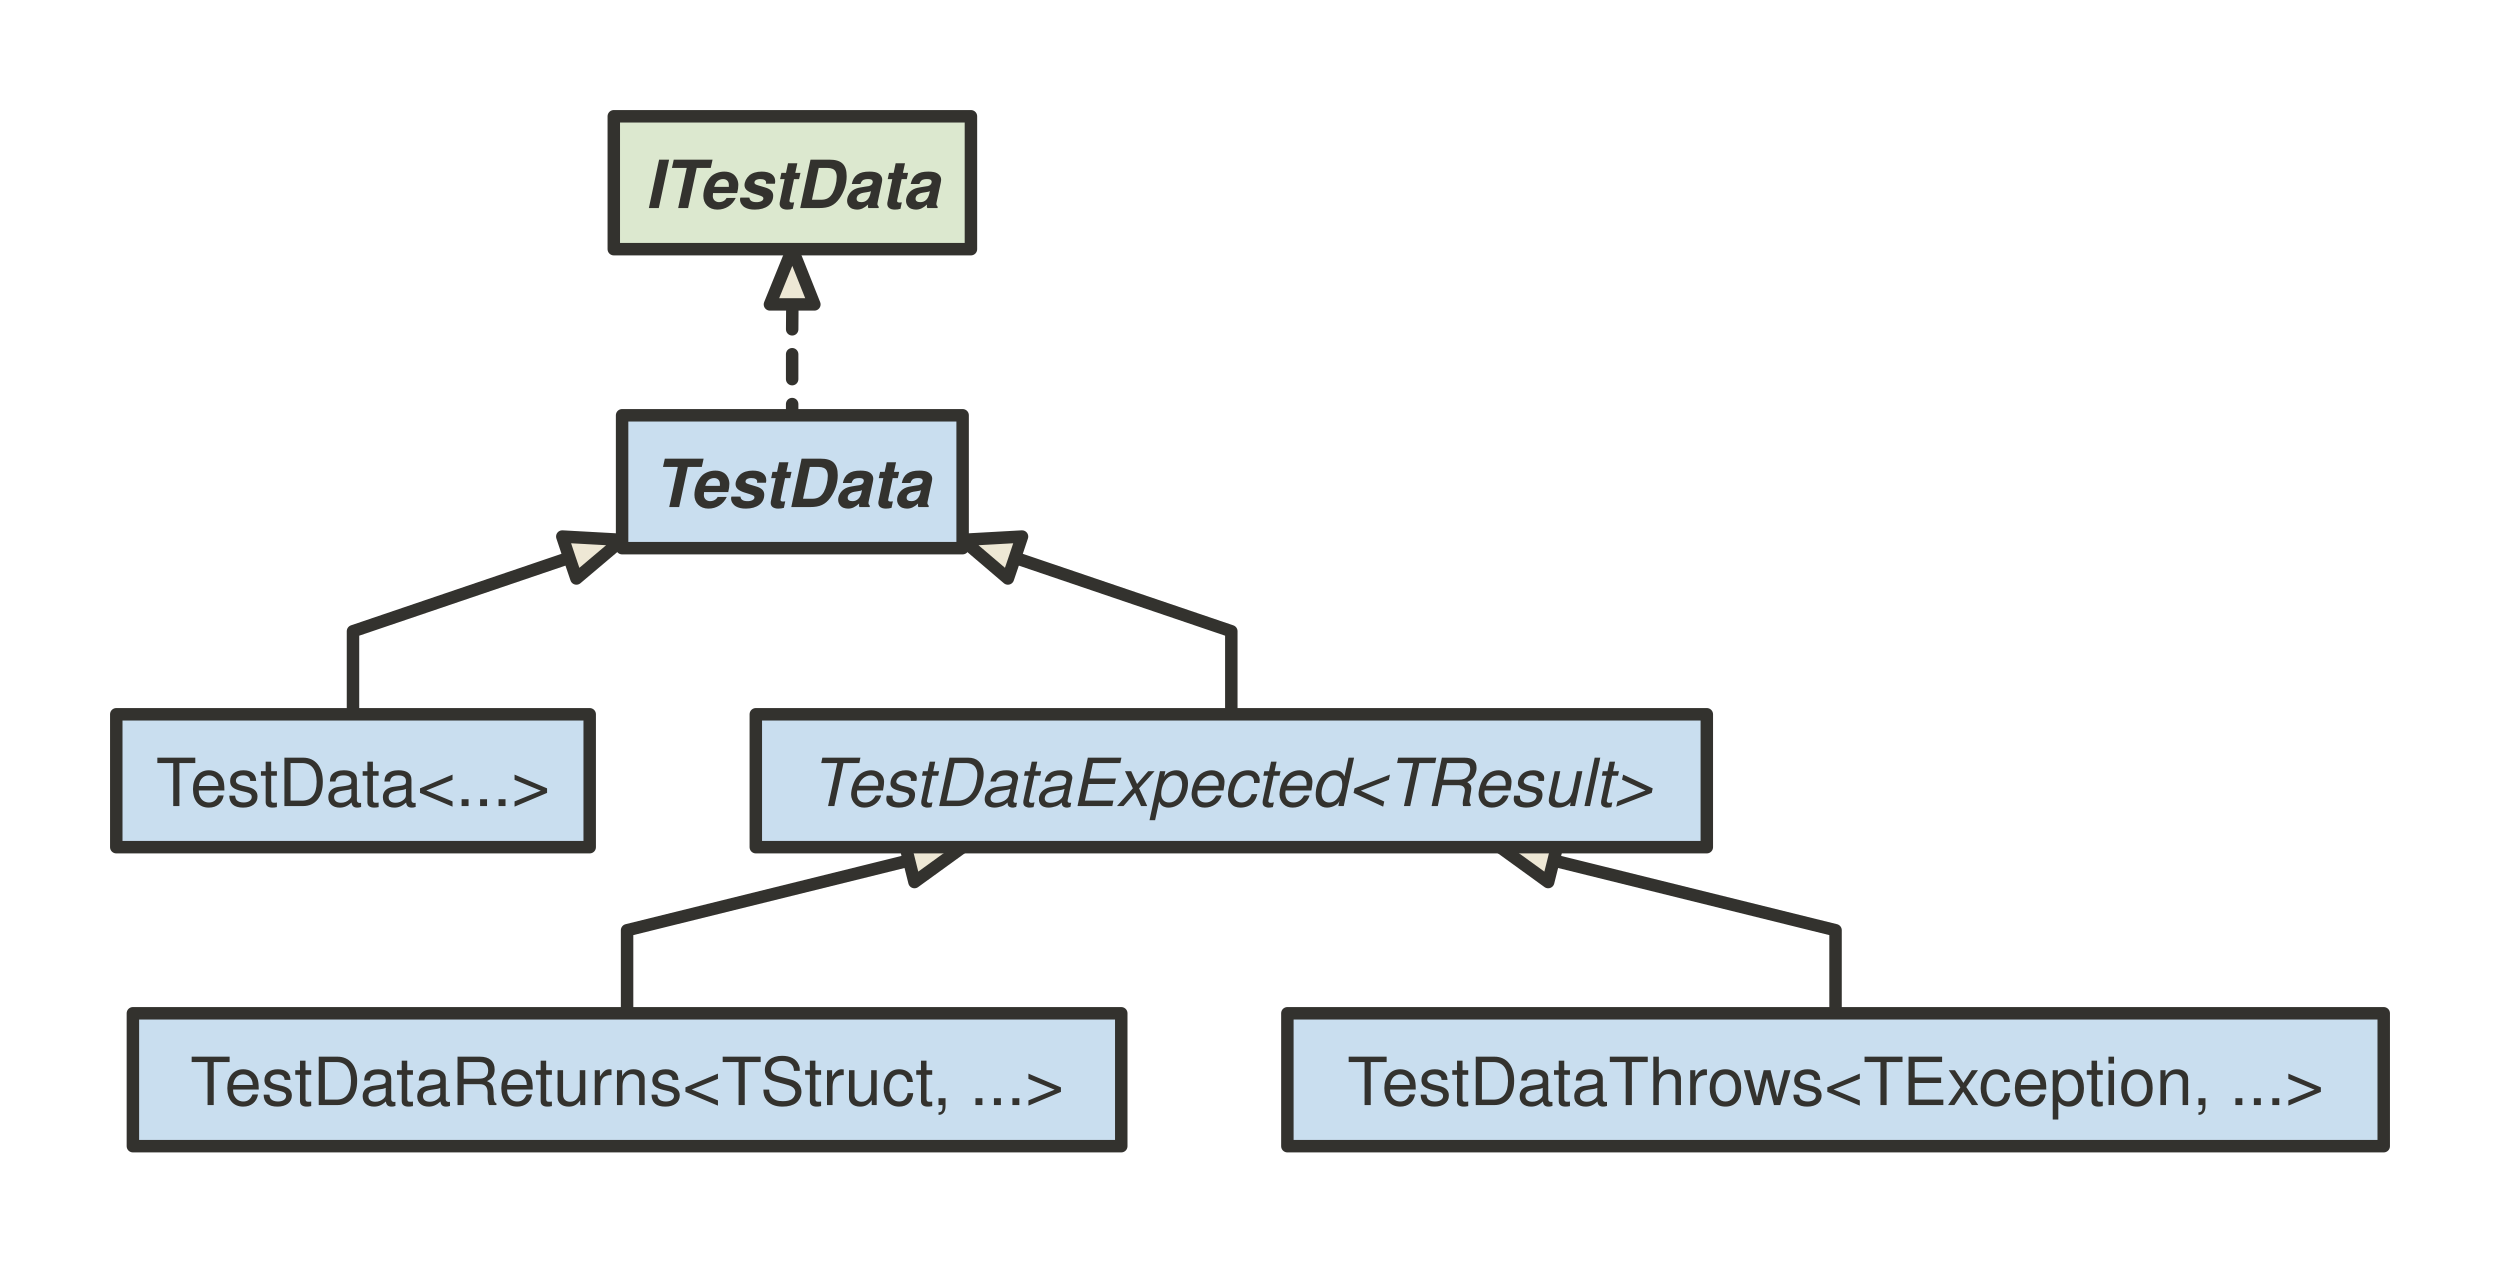
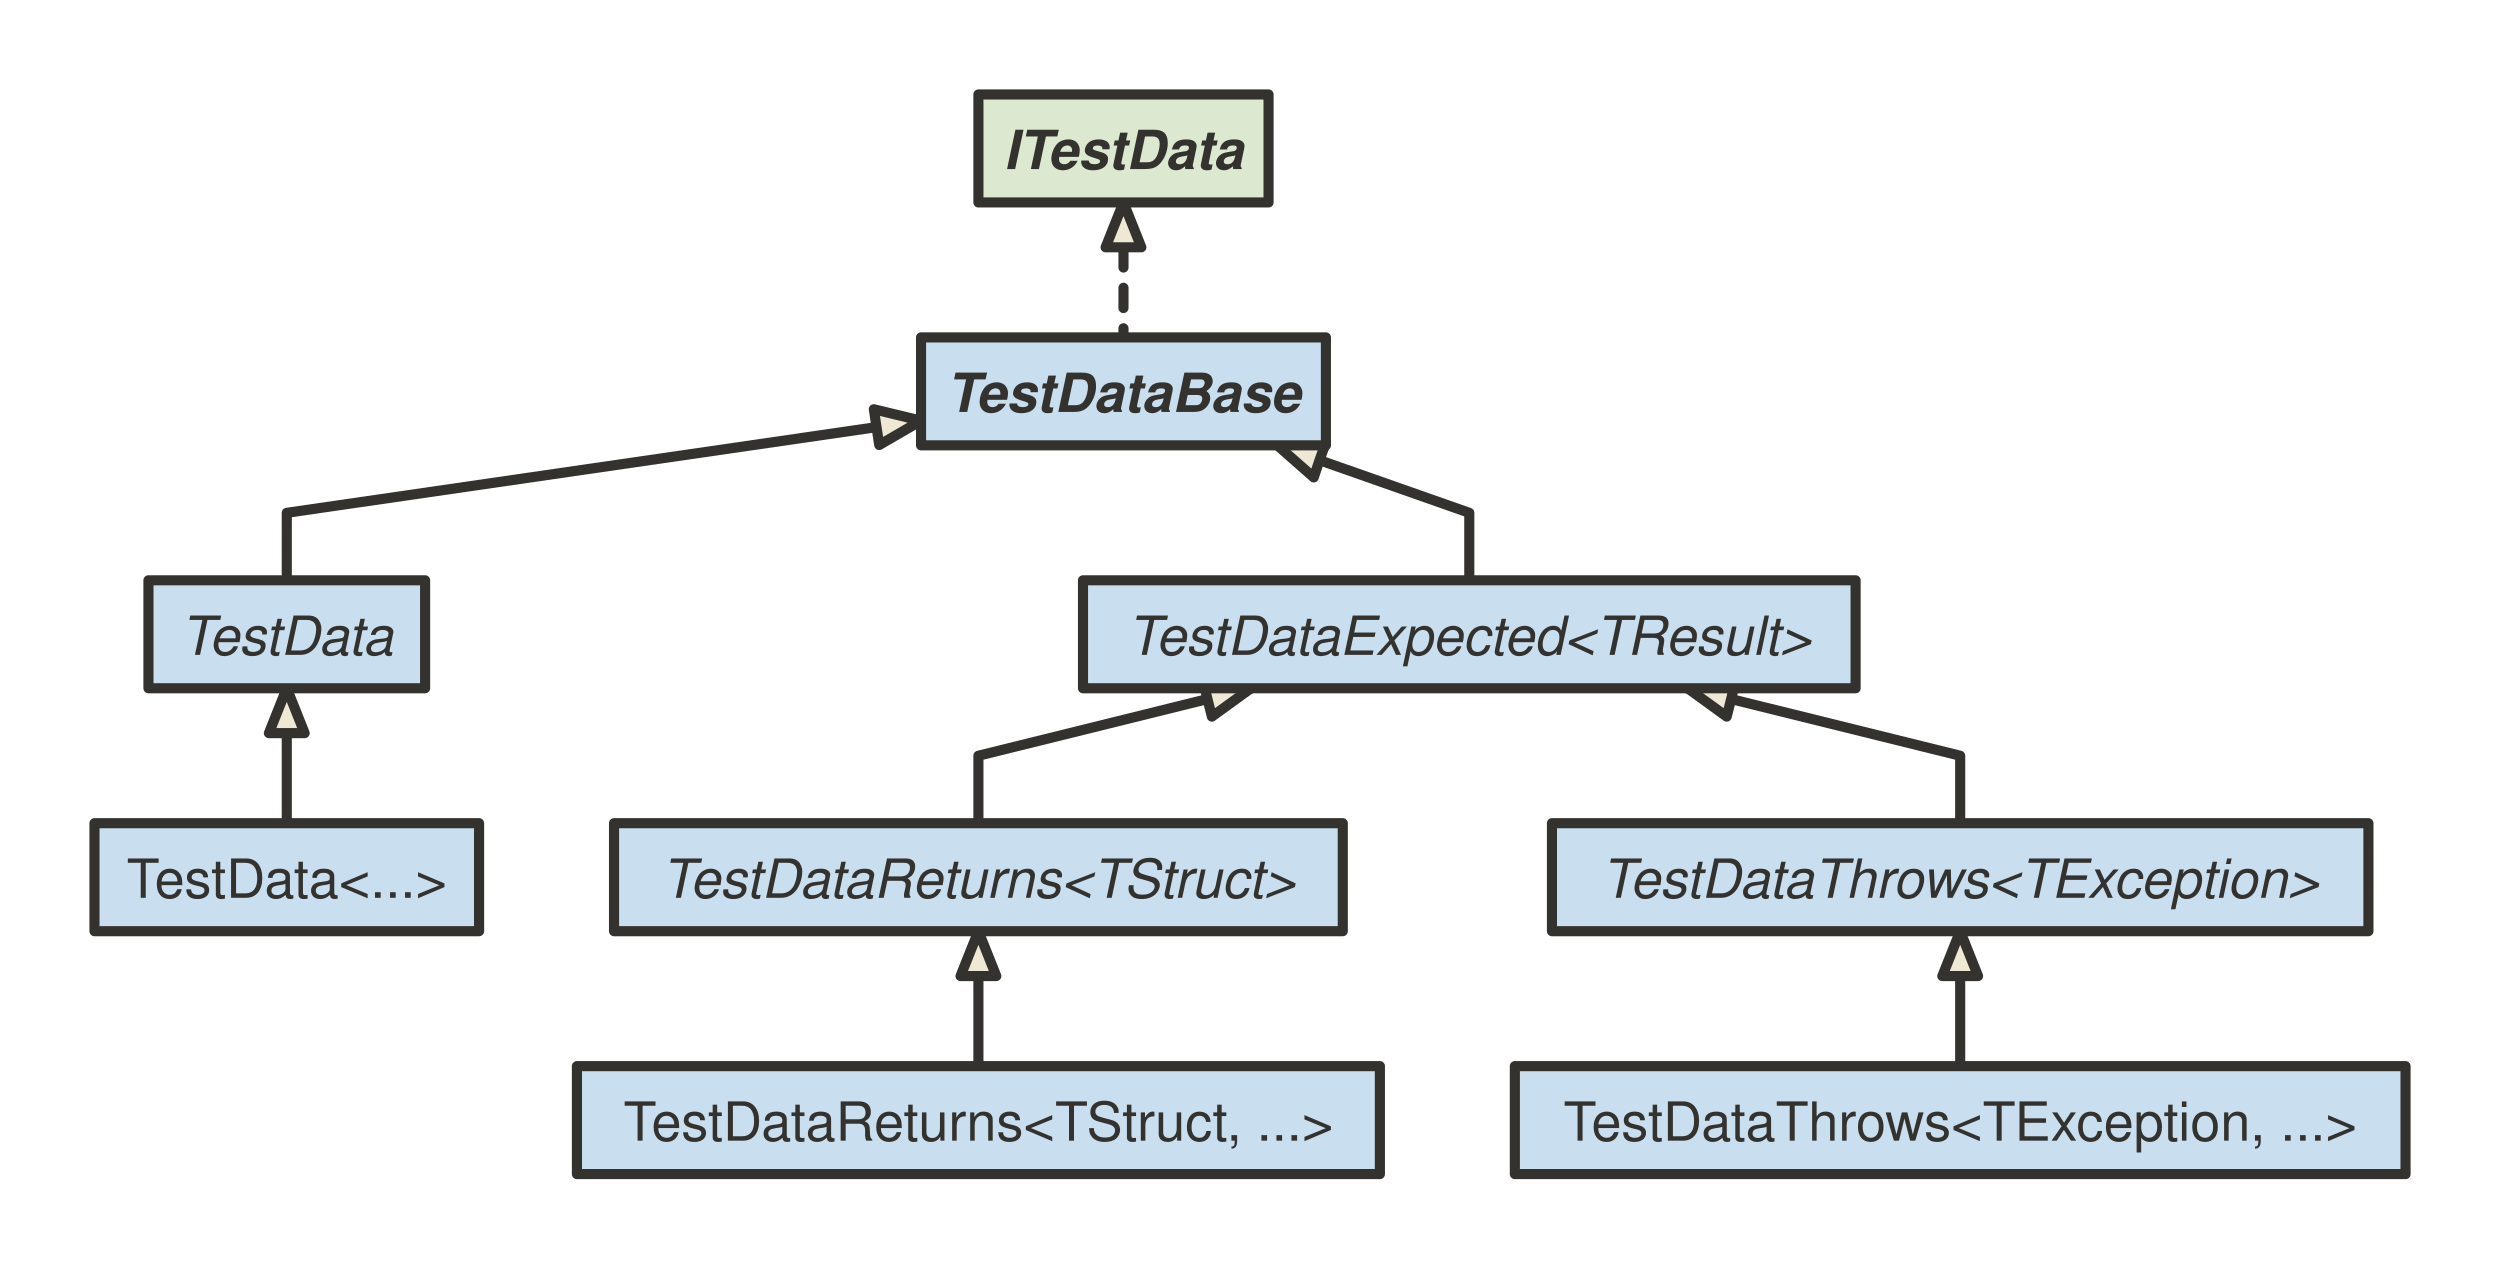
- <svg xmlns="http://www.w3.org/2000/svg" version="1.1" baseProfile="full" width="602.0" height="304.0" viewBox="0 0 602 304">
+ <svg xmlns="http://www.w3.org/2000/svg" version="1.1" baseProfile="full" width="741.0" height="376.0" viewBox="0 0 741 376">
  <g stroke-width="1.0" text-align="left" font="12pt Helvetica, Arial, sans-serif" font-size="12pt" font-family="Helvetica" font-weight="bold" font-style="normal">
    <g font-family="Helvetica" font-size="12pt" font-weight="bold" font-style="normal" stroke-width="3.0" stroke-linejoin="round" stroke-linecap="round" stroke="#33322E">
      <g stroke="transparent" fill="transparent">
-         <rect x="0.0" y="0.0" height="304.0" width="602.0" stroke="none" />
+         <rect x="0.0" y="0.0" height="376.0" width="741.0" stroke="none" />
      </g>
      <g transform="translate(8, 8)" fill="#33322E">
        <g transform="translate(20, 20)" fill="#eee8d5" font-family="Helvetica" font-size="12pt" font-weight="normal" font-style="normal">
          <g stroke-dasharray="6 6">
-             <path d="M162.8 45.3 L162.75 52 L162.75 72 L162.8 72.0 " fill="none" />
+             <path d="M305.0 45.3 L305 52 L305 72 L305.0 72.0 " fill="none" />
          </g>
-           <path d="M168.1 45.3 L162.8 45.3 L157.4 45.3 L162.8 32.0 Z" />
-           <path d="M109.1 106.3 L57 124 L57 144 L57.0 144.0 " fill="none" />
-           <path d="M110.8 111.3 L109.1 106.3 L107.4 101.2 L121.8 102.0 Z" />
-           <path d="M216.4 106.3 L268.5 124 L268.5 144 L268.5 144.0 " fill="none" />
-           <path d="M218.1 101.2 L216.4 106.3 L214.7 111.3 L203.8 102.0 Z" />
-           <path d="M190.9 179.2 L123 196 L123 216 L123.0 216.0 " fill="none" />
-           <path d="M192.2 184.4 L190.9 179.2 L189.6 174.0 L203.8 176.0 Z" />
-           <path d="M346.1 179.2 L414 196 L414 216 L414.0 216.0 " fill="none" />
-           <path d="M347.4 174.0 L346.1 179.2 L344.8 184.4 L333.2 176.0 Z" />
+           <path d="M310.3 45.3 L305.0 45.3 L299.7 45.3 L305.0 32.0 Z" />
+           <path d="M231.8 98.6 L57 124 L57 144 L57.0 144.0 " fill="none" />
+           <path d="M232.6 103.9 L231.8 98.6 L231.0 93.3 L245.0 96.7 Z" />
+           <path d="M57.0 189.3 L57 196 L57 216 L57.0 216.0 " fill="none" />
+           <path d="M62.3 189.3 L57.0 189.3 L51.7 189.3 L57.0 176.0 Z" />
+           <path d="M363.1 108.4 L407.5 124 L407.5 144 L407.5 144.0 " fill="none" />
+           <path d="M364.9 103.4 L363.1 108.4 L361.4 113.5 L350.6 104.0 Z" />
+           <path d="M329.9 179.2 L262 196 L262 216 L262.0 216.0 " fill="none" />
+           <path d="M331.2 184.4 L329.9 179.2 L328.6 174.0 L342.8 176.0 Z" />
+           <path d="M262.0 261.3 L262 268 L262 288 L262.0 288.0 " fill="none" />
+           <path d="M267.3 261.3 L262.0 261.3 L256.7 261.3 L262.0 248.0 Z" />
+           <path d="M485.1 179.2 L553 196 L553 216 L553.0 216.0 " fill="none" />
+           <path d="M486.4 174.0 L485.1 179.2 L483.8 184.4 L472.2 176.0 Z" />
+           <path d="M553.0 261.3 L553 268 L553 288 L553.0 288.0 " fill="none" />
+           <path d="M558.3 261.3 L553.0 261.3 L547.7 261.3 L553.0 248.0 Z" />
          <g data-name="ITestData">
            <g fill="#DCE8CF" stroke="#33322E" data-name="ITestData">
-               <rect x="119.8" y="0.0" height="32.0" width="86.0" data-name="ITestData" />
+               <rect x="262.0" y="0.0" height="32.0" width="86.0" data-name="ITestData" />
            </g>
-             <g transform="translate(119.75, 0)" font-family="Helvetica" font-size="12pt" font-weight="bold" font-style="italic" data-name="ITestData" data-compartment="0">
+             <g transform="translate(262, 0)" font-family="Helvetica" font-size="12pt" font-weight="bold" font-style="italic" data-name="ITestData" data-compartment="0">
              <g transform="translate(8, 8)" fill="#33322E" text-align="center" data-name="ITestData" data-compartment="0">
                <text x="35.0" y="14.1" stroke="none" text-anchor="middle" data-name="ITestData" data-compartment="0">ITestData</text>
              </g>
            </g>
          </g>
+           <g data-name="TestDataBase">
+             <g fill="#C9DEEF" stroke="#33322E" data-name="TestDataBase">
+               <rect x="245.0" y="72.0" height="32.0" width="120.0" data-name="TestDataBase" />
+             </g>
+             <g transform="translate(245, 72)" font-family="Helvetica" font-size="12pt" font-weight="bold" font-style="italic" data-name="TestDataBase" data-compartment="0">
+               <g transform="translate(8, 8)" fill="#33322E" text-align="center" data-name="TestDataBase" data-compartment="0">
+                 <text x="52.0" y="14.1" stroke="none" text-anchor="middle" data-name="TestDataBase" data-compartment="0">TestDataBase</text>
+               </g>
+             </g>
+           </g>
+           <g data-name="TestData&lt;...&gt;">
+             <g fill="#C9DEEF" stroke="#33322E" data-name="TestData&lt;...&gt;">
+               <rect x="0.0" y="216.0" height="32.0" width="114.0" data-name="TestData&lt;...&gt;" />
+             </g>
+             <g transform="translate(0, 216)" font-family="Helvetica" font-size="12pt" font-weight="normal" font-style="normal" data-name="TestData&lt;...&gt;" data-compartment="0">
+               <g transform="translate(8, 8)" fill="#33322E" text-align="center" data-name="TestData&lt;...&gt;" data-compartment="0">
+                 <text x="49.0" y="14.1" stroke="none" text-anchor="middle" data-name="TestData&lt;...&gt;" data-compartment="0">TestData&lt;...&gt;</text>
+               </g>
+             </g>
+           </g>
          <g data-name="TestData">
            <g fill="#C9DEEF" stroke="#33322E" data-name="TestData">
-               <rect x="121.8" y="72.0" height="32.0" width="82.0" data-name="TestData" />
+               <rect x="16.0" y="144.0" height="32.0" width="82.0" data-name="TestData" />
            </g>
-             <g transform="translate(121.75, 72)" font-family="Helvetica" font-size="12pt" font-weight="bold" font-style="italic" data-name="TestData" data-compartment="0">
+             <g transform="translate(16, 144)" font-family="Helvetica" font-size="12pt" font-weight="normal" font-style="italic" data-name="TestData" data-compartment="0">
              <g transform="translate(8, 8)" fill="#33322E" text-align="center" data-name="TestData" data-compartment="0">
                <text x="33.0" y="14.1" stroke="none" text-anchor="middle" data-name="TestData" data-compartment="0">TestData</text>
              </g>
            </g>
          </g>
-           <g data-name="TestData&lt;...&gt;">
-             <g fill="#C9DEEF" stroke="#33322E" data-name="TestData&lt;...&gt;">
-               <rect x="0.0" y="144.0" height="32.0" width="114.0" data-name="TestData&lt;...&gt;" />
-             </g>
-             <g transform="translate(0, 144)" font-family="Helvetica" font-size="12pt" font-weight="normal" font-style="normal" data-name="TestData&lt;...&gt;" data-compartment="0">
-               <g transform="translate(8, 8)" fill="#33322E" text-align="center" data-name="TestData&lt;...&gt;" data-compartment="0">
-                 <text x="49.0" y="14.1" stroke="none" text-anchor="middle" data-name="TestData&lt;...&gt;" data-compartment="0">TestData&lt;...&gt;</text>
-               </g>
-             </g>
-           </g>
          <g data-name="TestDataExpected&lt;TResult&gt;">
            <g fill="#C9DEEF" stroke="#33322E" data-name="TestDataExpected&lt;TResult&gt;">
-               <rect x="154.0" y="144.0" height="32.0" width="229.0" data-name="TestDataExpected&lt;TResult&gt;" />
+               <rect x="293.0" y="144.0" height="32.0" width="229.0" data-name="TestDataExpected&lt;TResult&gt;" />
            </g>
-             <g transform="translate(154, 144)" font-family="Helvetica" font-size="12pt" font-weight="normal" font-style="italic" data-name="TestDataExpected&lt;TResult&gt;" data-compartment="0">
+             <g transform="translate(293, 144)" font-family="Helvetica" font-size="12pt" font-weight="normal" font-style="italic" data-name="TestDataExpected&lt;TResult&gt;" data-compartment="0">
              <g transform="translate(8, 8)" fill="#33322E" text-align="center" data-name="TestDataExpected&lt;TResult&gt;" data-compartment="0">
                <text x="106.5" y="14.1" stroke="none" text-anchor="middle" data-name="TestDataExpected&lt;TResult&gt;" data-compartment="0">TestDataExpected&lt;TResult&gt;</text>
              </g>
            </g>
          </g>
+           <g data-name="TestDataReturns&lt;TStruct&gt;">
+             <g fill="#C9DEEF" stroke="#33322E" data-name="TestDataReturns&lt;TStruct&gt;">
+               <rect x="154.0" y="216.0" height="32.0" width="216.0" data-name="TestDataReturns&lt;TStruct&gt;" />
+             </g>
+             <g transform="translate(154, 216)" font-family="Helvetica" font-size="12pt" font-weight="normal" font-style="italic" data-name="TestDataReturns&lt;TStruct&gt;" data-compartment="0">
+               <g transform="translate(8, 8)" fill="#33322E" text-align="center" data-name="TestDataReturns&lt;TStruct&gt;" data-compartment="0">
+                 <text x="100.0" y="14.1" stroke="none" text-anchor="middle" data-name="TestDataReturns&lt;TStruct&gt;" data-compartment="0">TestDataReturns&lt;TStruct&gt;</text>
+               </g>
+             </g>
+           </g>
+           <g data-name="TestDataThrows&lt;TException&gt;">
+             <g fill="#C9DEEF" stroke="#33322E" data-name="TestDataThrows&lt;TException&gt;">
+               <rect x="432.0" y="216.0" height="32.0" width="242.0" data-name="TestDataThrows&lt;TException&gt;" />
+             </g>
+             <g transform="translate(432, 216)" font-family="Helvetica" font-size="12pt" font-weight="normal" font-style="italic" data-name="TestDataThrows&lt;TException&gt;" data-compartment="0">
+               <g transform="translate(8, 8)" fill="#33322E" text-align="center" data-name="TestDataThrows&lt;TException&gt;" data-compartment="0">
+                 <text x="113.0" y="14.1" stroke="none" text-anchor="middle" data-name="TestDataThrows&lt;TException&gt;" data-compartment="0">TestDataThrows&lt;TException&gt;</text>
+               </g>
+             </g>
+           </g>
          <g data-name="TestDataReturns&lt;TStruct, ...&gt;">
            <g fill="#C9DEEF" stroke="#33322E" data-name="TestDataReturns&lt;TStruct, ...&gt;">
-               <rect x="4.0" y="216.0" height="32.0" width="238.0" data-name="TestDataReturns&lt;TStruct, ...&gt;" />
+               <rect x="143.0" y="288.0" height="32.0" width="238.0" data-name="TestDataReturns&lt;TStruct, ...&gt;" />
            </g>
-             <g transform="translate(4, 216)" font-family="Helvetica" font-size="12pt" font-weight="normal" font-style="normal" data-name="TestDataReturns&lt;TStruct, ...&gt;" data-compartment="0">
+             <g transform="translate(143, 288)" font-family="Helvetica" font-size="12pt" font-weight="normal" font-style="normal" data-name="TestDataReturns&lt;TStruct, ...&gt;" data-compartment="0">
              <g transform="translate(8, 8)" fill="#33322E" text-align="center" data-name="TestDataReturns&lt;TStruct, ...&gt;" data-compartment="0">
                <text x="111.0" y="14.1" stroke="none" text-anchor="middle" data-name="TestDataReturns&lt;TStruct, ...&gt;" data-compartment="0">TestDataReturns&lt;TStruct, ...&gt;</text>
              </g>
            </g>
          </g>
          <g data-name="TestDataThrows&lt;TException, ...&gt;">
            <g fill="#C9DEEF" stroke="#33322E" data-name="TestDataThrows&lt;TException, ...&gt;">
-               <rect x="282.0" y="216.0" height="32.0" width="264.0" data-name="TestDataThrows&lt;TException, ...&gt;" />
+               <rect x="421.0" y="288.0" height="32.0" width="264.0" data-name="TestDataThrows&lt;TException, ...&gt;" />
            </g>
-             <g transform="translate(282, 216)" font-family="Helvetica" font-size="12pt" font-weight="normal" font-style="normal" data-name="TestDataThrows&lt;TException, ...&gt;" data-compartment="0">
+             <g transform="translate(421, 288)" font-family="Helvetica" font-size="12pt" font-weight="normal" font-style="normal" data-name="TestDataThrows&lt;TException, ...&gt;" data-compartment="0">
              <g transform="translate(8, 8)" fill="#33322E" text-align="center" data-name="TestDataThrows&lt;TException, ...&gt;" data-compartment="0">
                <text x="124.0" y="14.1" stroke="none" text-anchor="middle" data-name="TestDataThrows&lt;TException, ...&gt;" data-compartment="0">TestDataThrows&lt;TException, ...&gt;</text>
              </g>
            </g>
          </g>
        </g>
      </g>
    </g>
  </g>
</svg>
